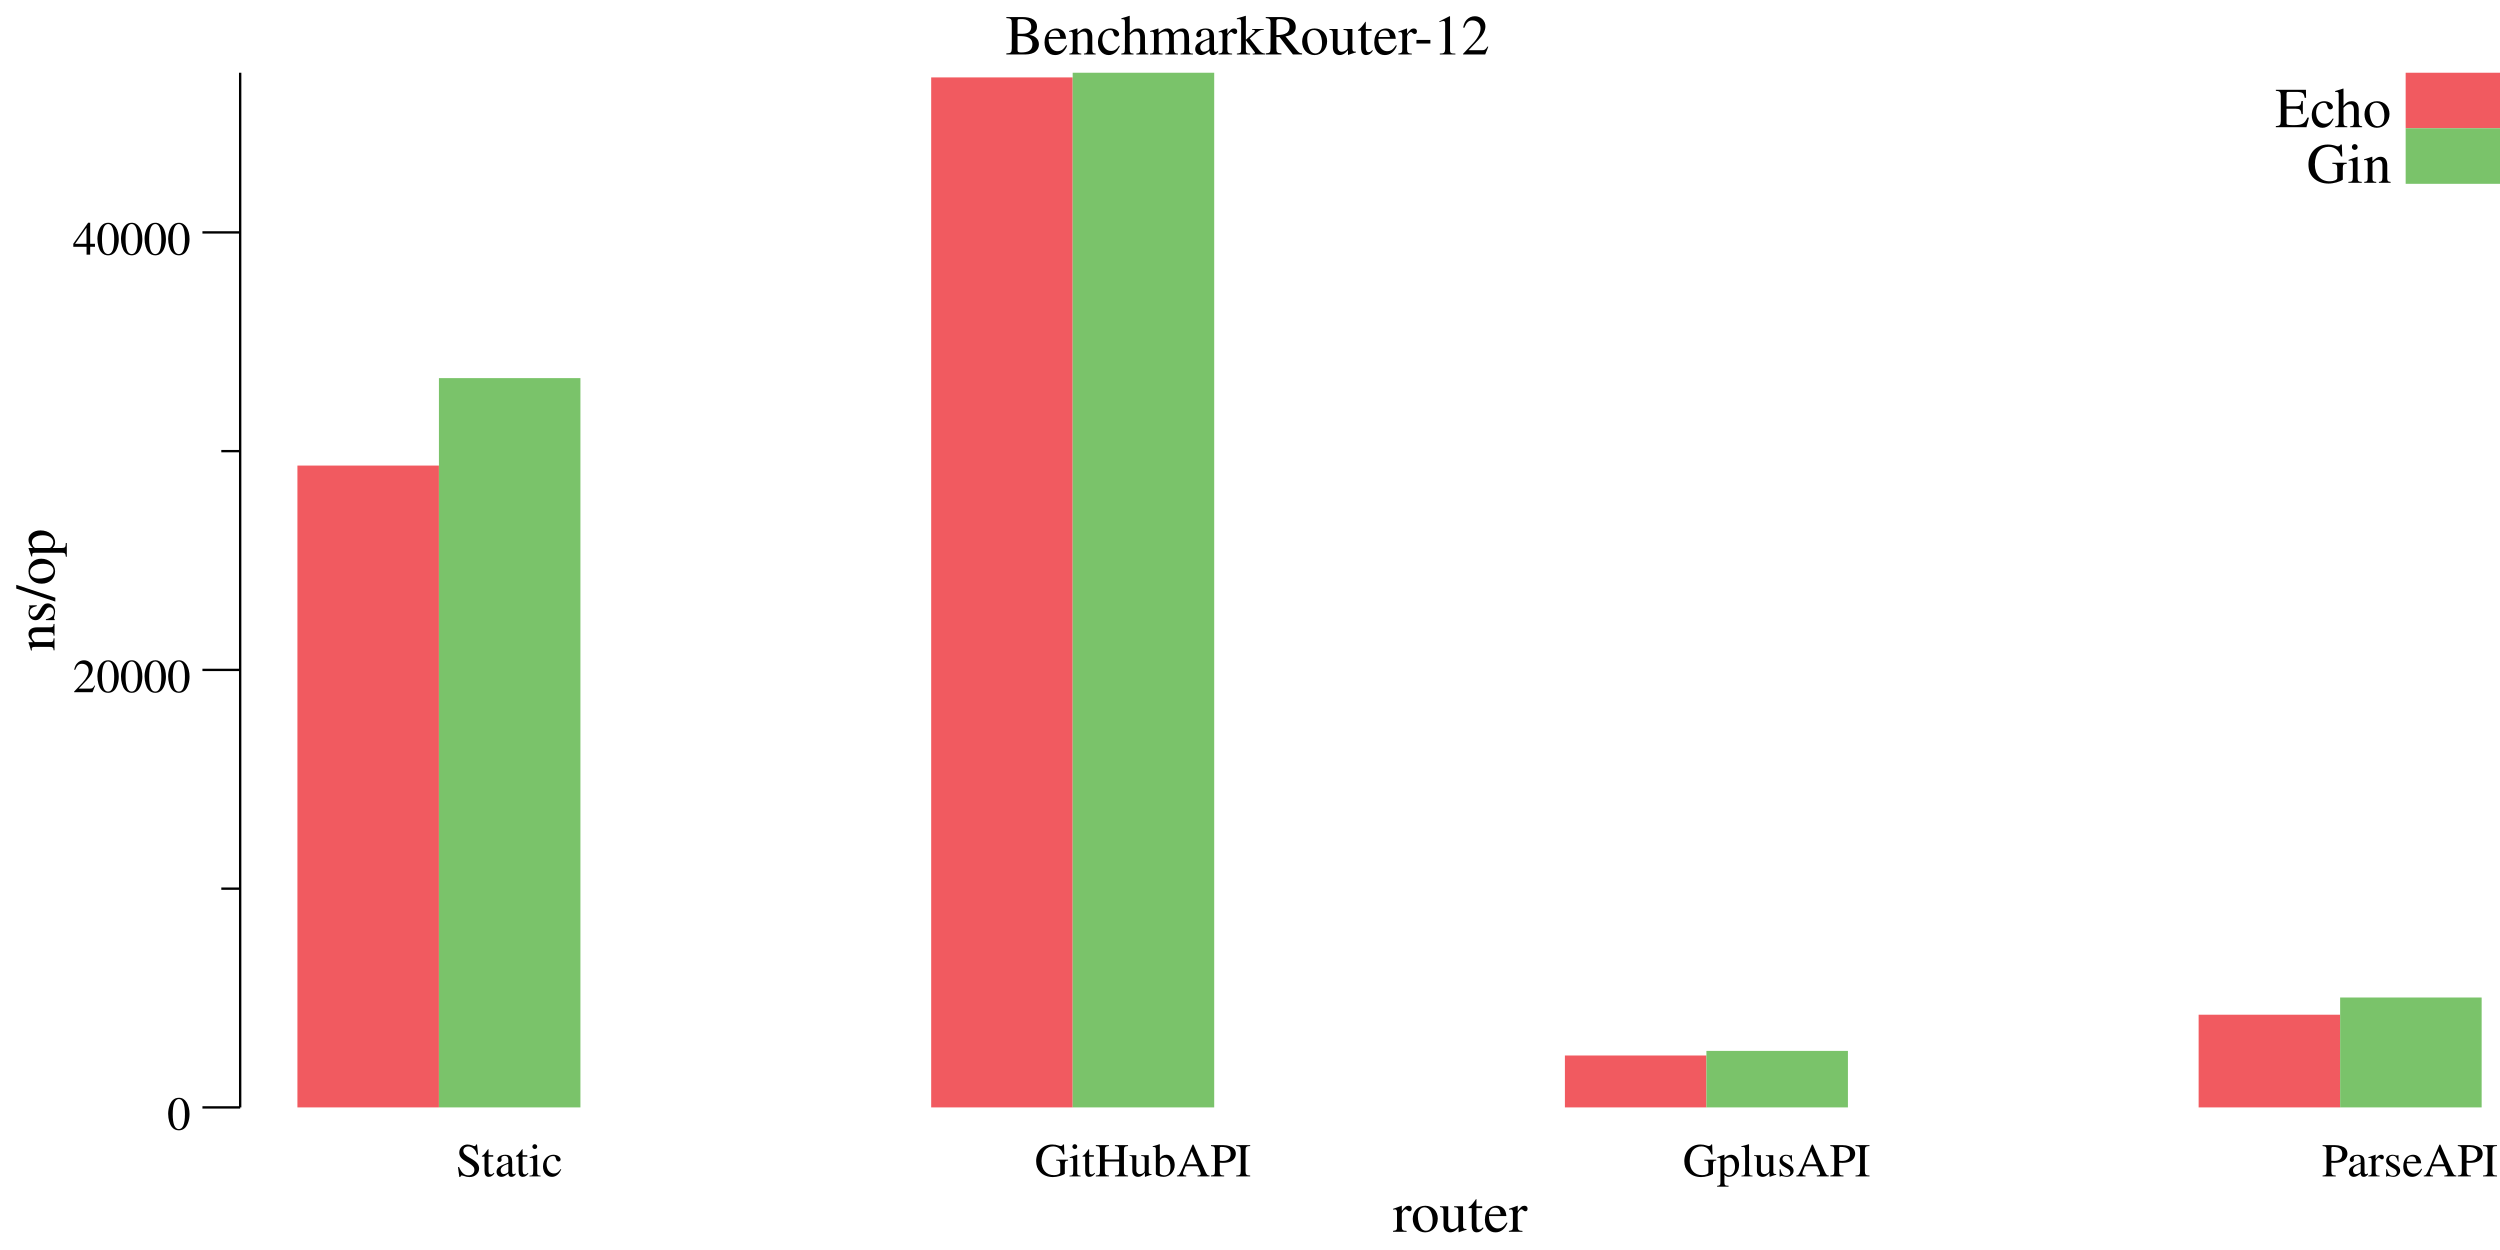
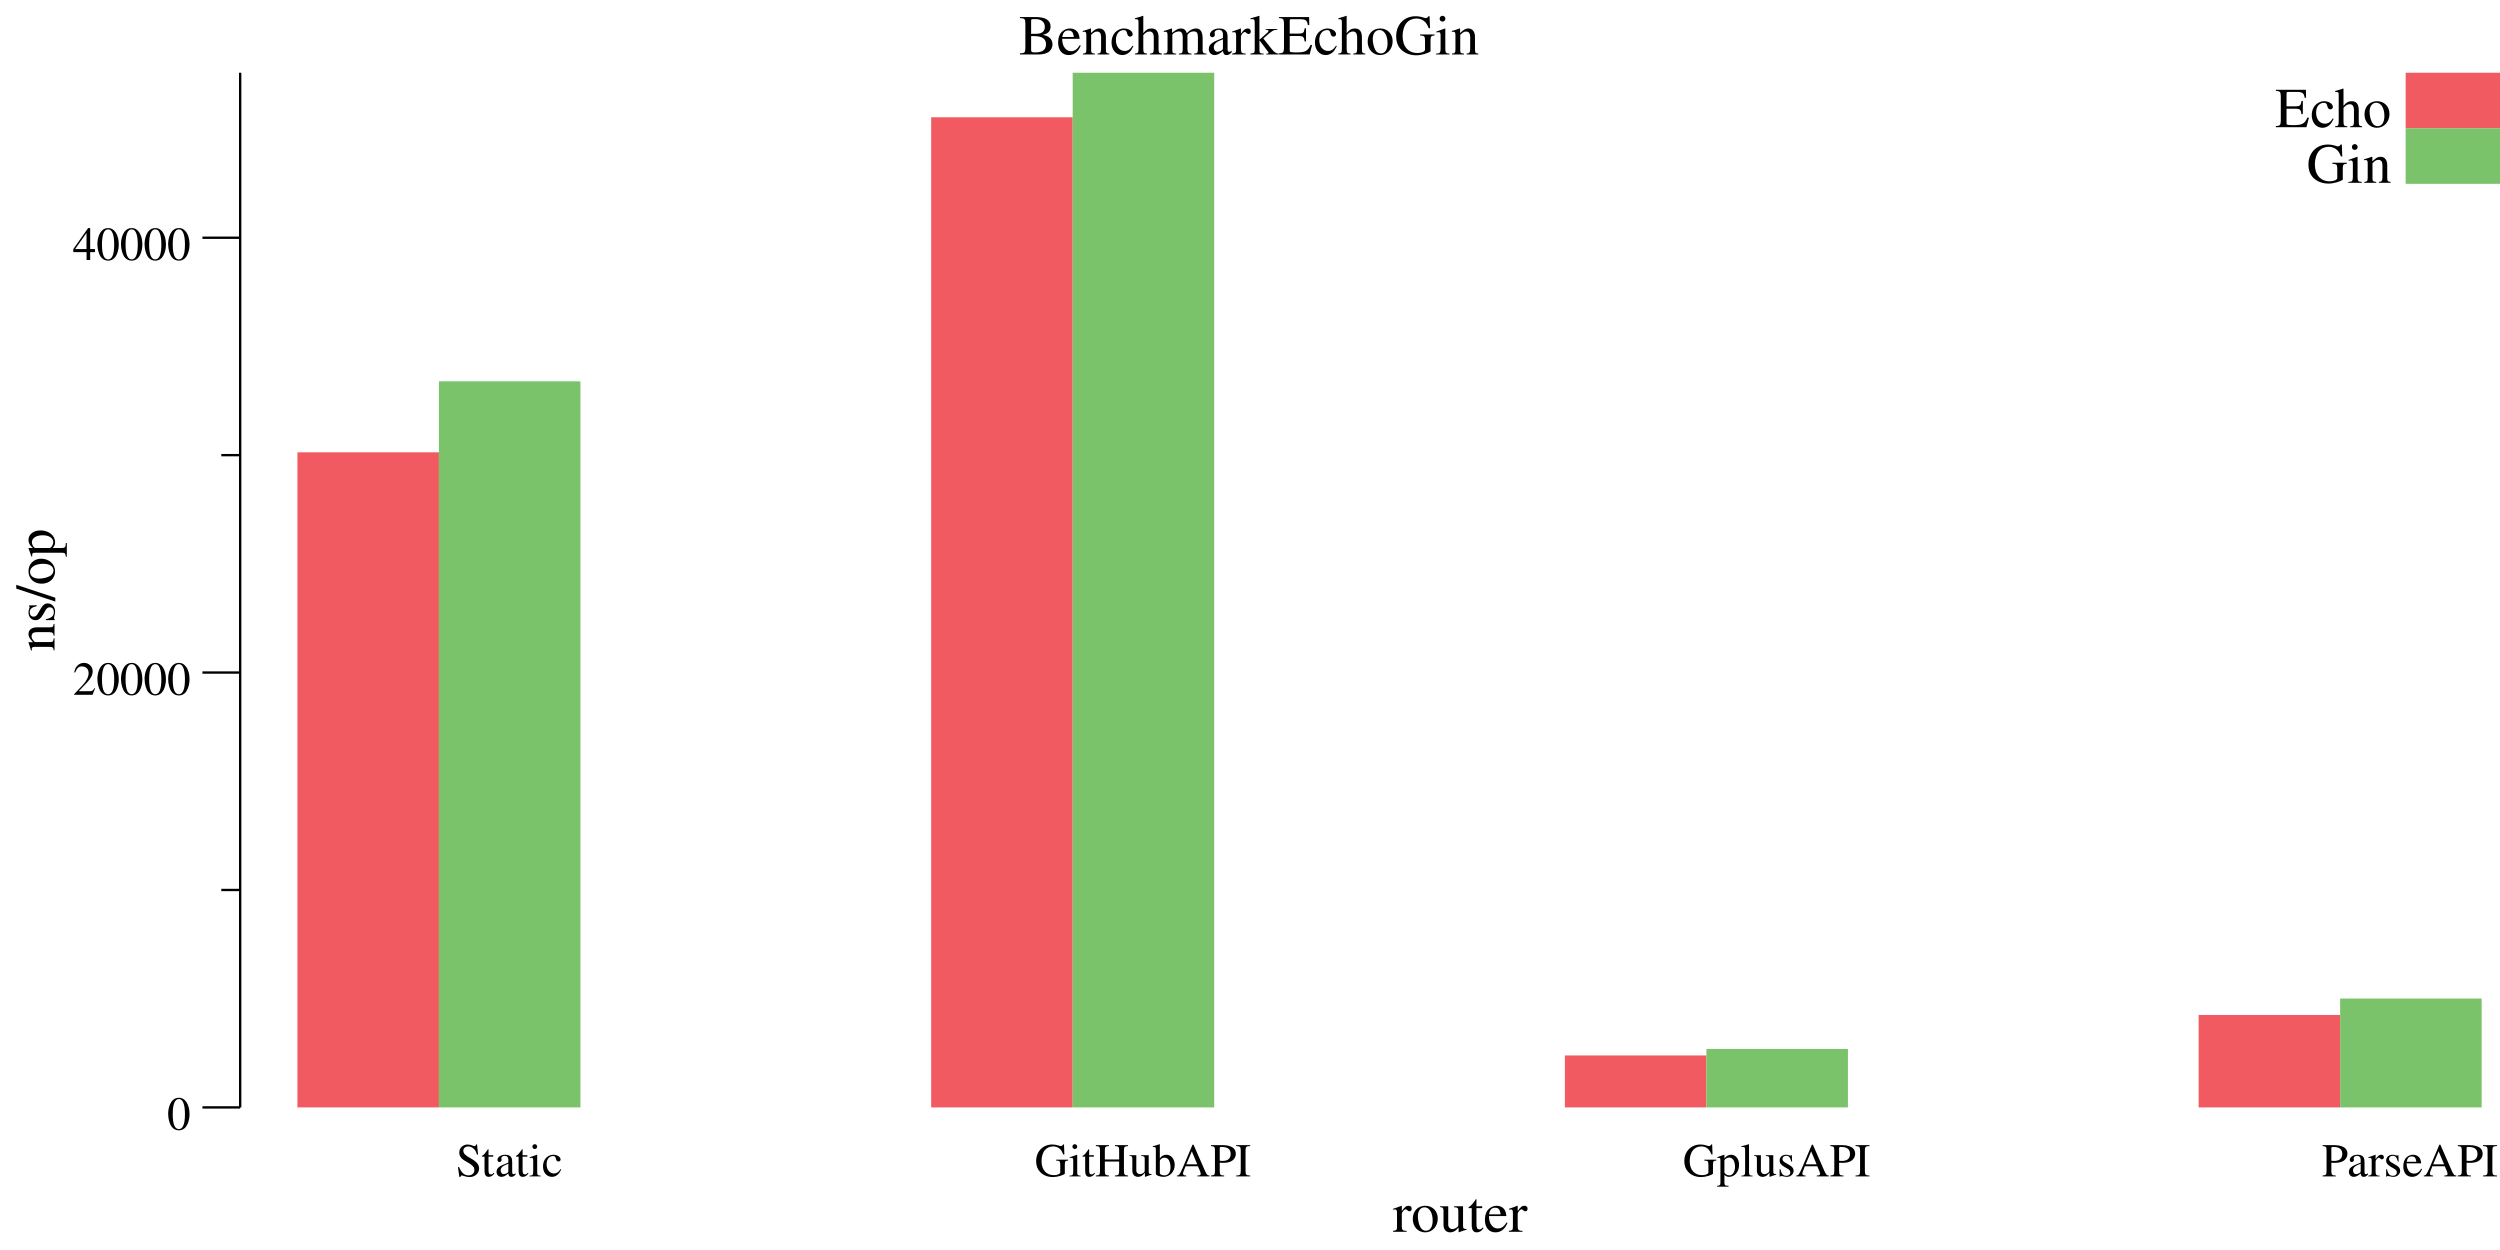
<svg xmlns="http://www.w3.org/2000/svg" width="530pt" height="265pt" viewBox="0 0 530 265">
  <g transform="scale(1, -1) translate(0, -265)">
    <path d="M0,0L530,0L530,265L0,265Z" style="fill:#FFFFFF" />
-     <text x="213.14" y="-253.45" transform="scale(1, -1)" style="font-family:Times;font-weight:normal;font-style:normal;font-size:12px">BenchmarkRouter-12</text>
+     <text x="216.02" y="-253.45" transform="scale(1, -1)" style="font-family:Times;font-weight:normal;font-style:normal;font-size:12px">BenchmarkEchoGin</text>
    <text x="295.26" y="-3.861" transform="scale(1, -1)" style="font-family:Times;font-weight:normal;font-style:normal;font-size:12px">router</text>
    <text x="96.666" y="-15.602" transform="scale(1, -1)" style="font-family:Times;font-weight:normal;font-style:normal;font-size:10px">Static</text>
    <text x="219.35" y="-15.602" transform="scale(1, -1)" style="font-family:Times;font-weight:normal;font-style:normal;font-size:10px">GitHubAPI</text>
    <text x="356.76" y="-15.602" transform="scale(1, -1)" style="font-family:Times;font-weight:normal;font-style:normal;font-size:10px">GplusAPI</text>
    <text x="492.23" y="-15.602" transform="scale(1, -1)" style="font-family:Times;font-weight:normal;font-style:normal;font-size:10px">ParseAPI</text>
    <g transform="rotate(90)">
      <text x="126.91" y="11.555" transform="scale(1, -1)" style="font-family:Times;font-weight:normal;font-style:normal;font-size:12px">ns/op</text>
    </g>
    <text x="35.416" y="-25.509" transform="scale(1, -1)" style="font-family:Times;font-weight:normal;font-style:normal;font-size:10px">0</text>
-     <text x="15.416" y="-118.26" transform="scale(1, -1)" style="font-family:Times;font-weight:normal;font-style:normal;font-size:10px">20000</text>
-     <text x="15.416" y="-211.01" transform="scale(1, -1)" style="font-family:Times;font-weight:normal;font-style:normal;font-size:10px">40000</text>
+     <text x="15.416" y="-117.7" transform="scale(1, -1)" style="font-family:Times;font-weight:normal;font-style:normal;font-size:10px">20000</text>
+     <text x="15.416" y="-209.88" transform="scale(1, -1)" style="font-family:Times;font-weight:normal;font-style:normal;font-size:10px">40000</text>
    <path d="M42.916,30.23L50.916,30.23" style="fill:none;stroke:#000000;stroke-width:0.5" />
-     <path d="M42.916,122.98L50.916,122.98" style="fill:none;stroke:#000000;stroke-width:0.5" />
-     <path d="M42.916,215.73L50.916,215.73" style="fill:none;stroke:#000000;stroke-width:0.5" />
-     <path d="M46.916,76.605L50.916,76.605" style="fill:none;stroke:#000000;stroke-width:0.5" />
-     <path d="M46.916,169.36L50.916,169.36" style="fill:none;stroke:#000000;stroke-width:0.5" />
+     <path d="M42.916,122.42L50.916,122.42" style="fill:none;stroke:#000000;stroke-width:0.5" />
+     <path d="M42.916,214.6L50.916,214.6" style="fill:none;stroke:#000000;stroke-width:0.5" />
+     <path d="M46.916,76.324L50.916,76.324" style="fill:none;stroke:#000000;stroke-width:0.5" />
+     <path d="M46.916,168.51L50.916,168.51" style="fill:none;stroke:#000000;stroke-width:0.5" />
    <path d="M50.916,30.23L50.916,249.58" style="fill:none;stroke:#000000;stroke-width:0.5" />
-     <path d="M63.053,30.23L63.053,166.3L93.053,166.3L93.053,30.23Z" style="fill:#F15A60" />
-     <path d="M197.41,30.23L197.41,248.59L227.41,248.59L227.41,30.23Z" style="fill:#F15A60" />
-     <path d="M331.76,30.23L331.76,41.235L361.76,41.235L361.76,30.23Z" style="fill:#F15A60" />
-     <path d="M466.11,30.23L466.11,49.88L496.11,49.88L496.11,30.23Z" style="fill:#F15A60" />
-     <path d="M93.053,30.23L93.053,184.84L123.05,184.84L123.05,30.23Z" style="fill:#7AC36A" />
+     <path d="M63.053,30.23L63.053,169.11L93.053,169.11L93.053,30.23Z" style="fill:#F15A60" />
+     <path d="M197.41,30.23L197.41,240.14L227.41,240.14L227.41,30.23Z" style="fill:#F15A60" />
+     <path d="M331.76,30.23L331.76,41.242L361.76,41.242L361.76,30.23Z" style="fill:#F15A60" />
+     <path d="M466.11,30.23L466.11,49.825L496.11,49.825L496.11,30.23Z" style="fill:#F15A60" />
+     <path d="M93.053,30.23L93.053,184.16L123.05,184.16L123.05,30.23Z" style="fill:#7AC36A" />
    <path d="M227.41,30.23L227.41,249.58L257.41,249.58L257.41,30.23Z" style="fill:#7AC36A" />
-     <path d="M361.76,30.23L361.76,42.209L391.76,42.209L391.76,30.23Z" style="fill:#7AC36A" />
-     <path d="M496.11,30.23L496.11,53.529L526.11,53.529L526.11,30.23Z" style="fill:#7AC36A" />
+     <path d="M361.76,30.23L361.76,42.625L391.76,42.625L391.76,30.23Z" style="fill:#7AC36A" />
+     <path d="M496.11,30.23L496.11,53.309L526.11,53.309L526.11,30.23Z" style="fill:#7AC36A" />
    <path d="M510,237.81L510,249.58L530,249.58L530,237.81Z" style="fill:#F15A60" />
    <text x="482.34" y="-238.03" transform="scale(1, -1)" style="font-family:Times;font-weight:normal;font-style:normal;font-size:12px">Echo</text>
    <path d="M510,226.03L510,237.81L530,237.81L530,226.03Z" style="fill:#7AC36A" />
    <text x="489" y="-226.25" transform="scale(1, -1)" style="font-family:Times;font-weight:normal;font-style:normal;font-size:12px">Gin</text>
  </g>
</svg>
